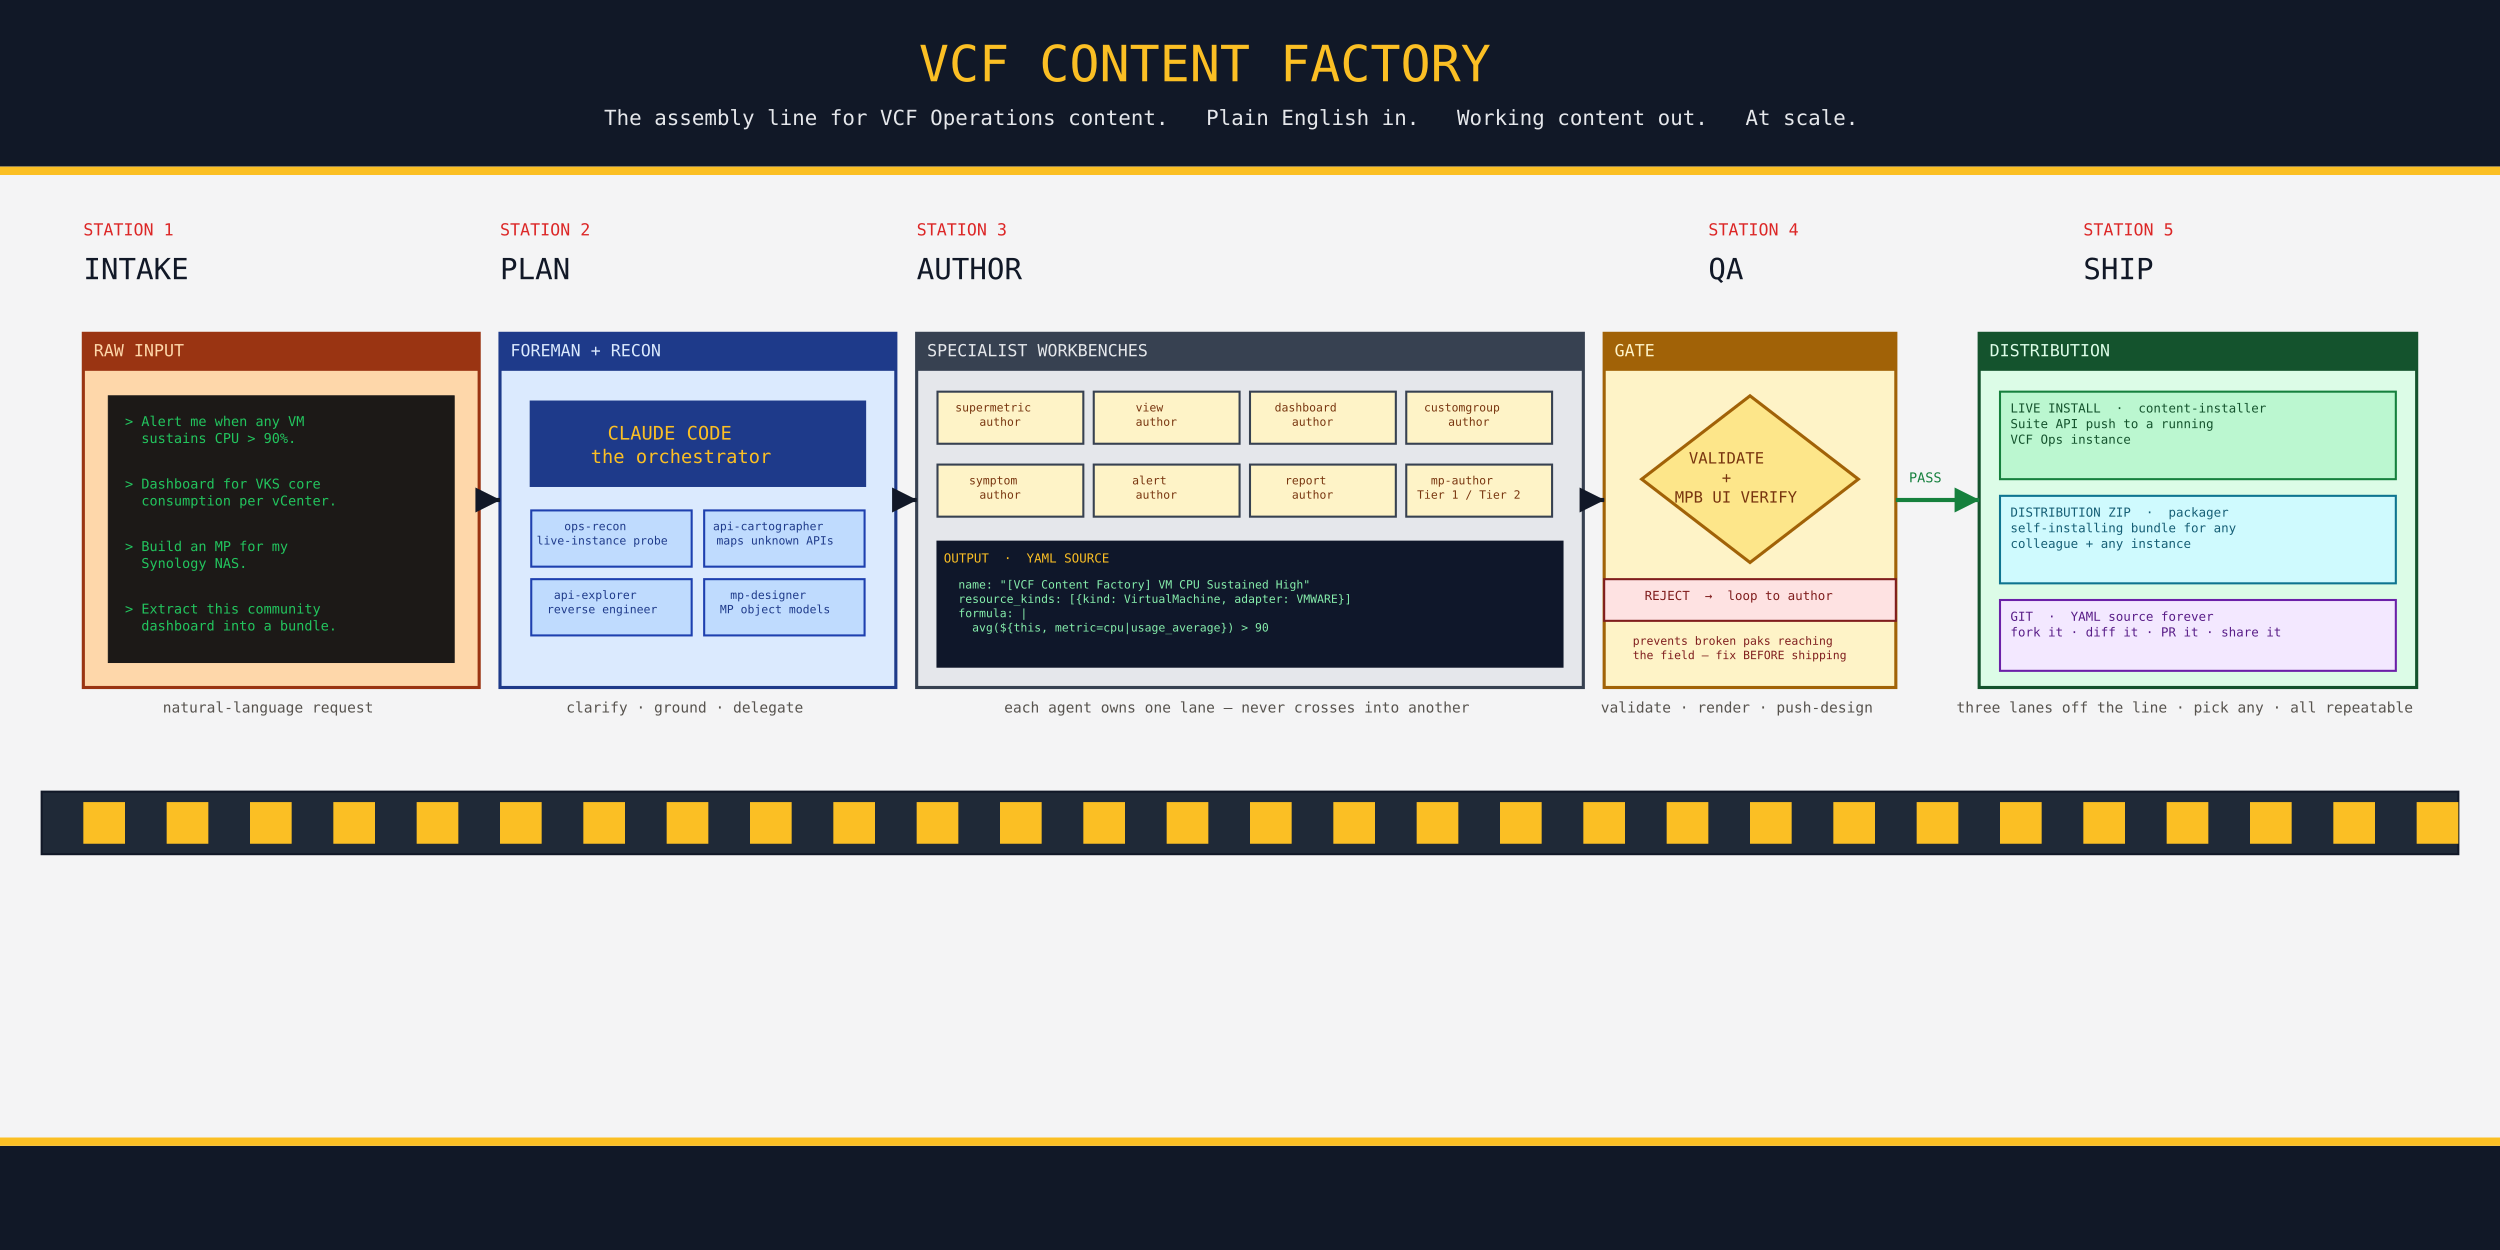
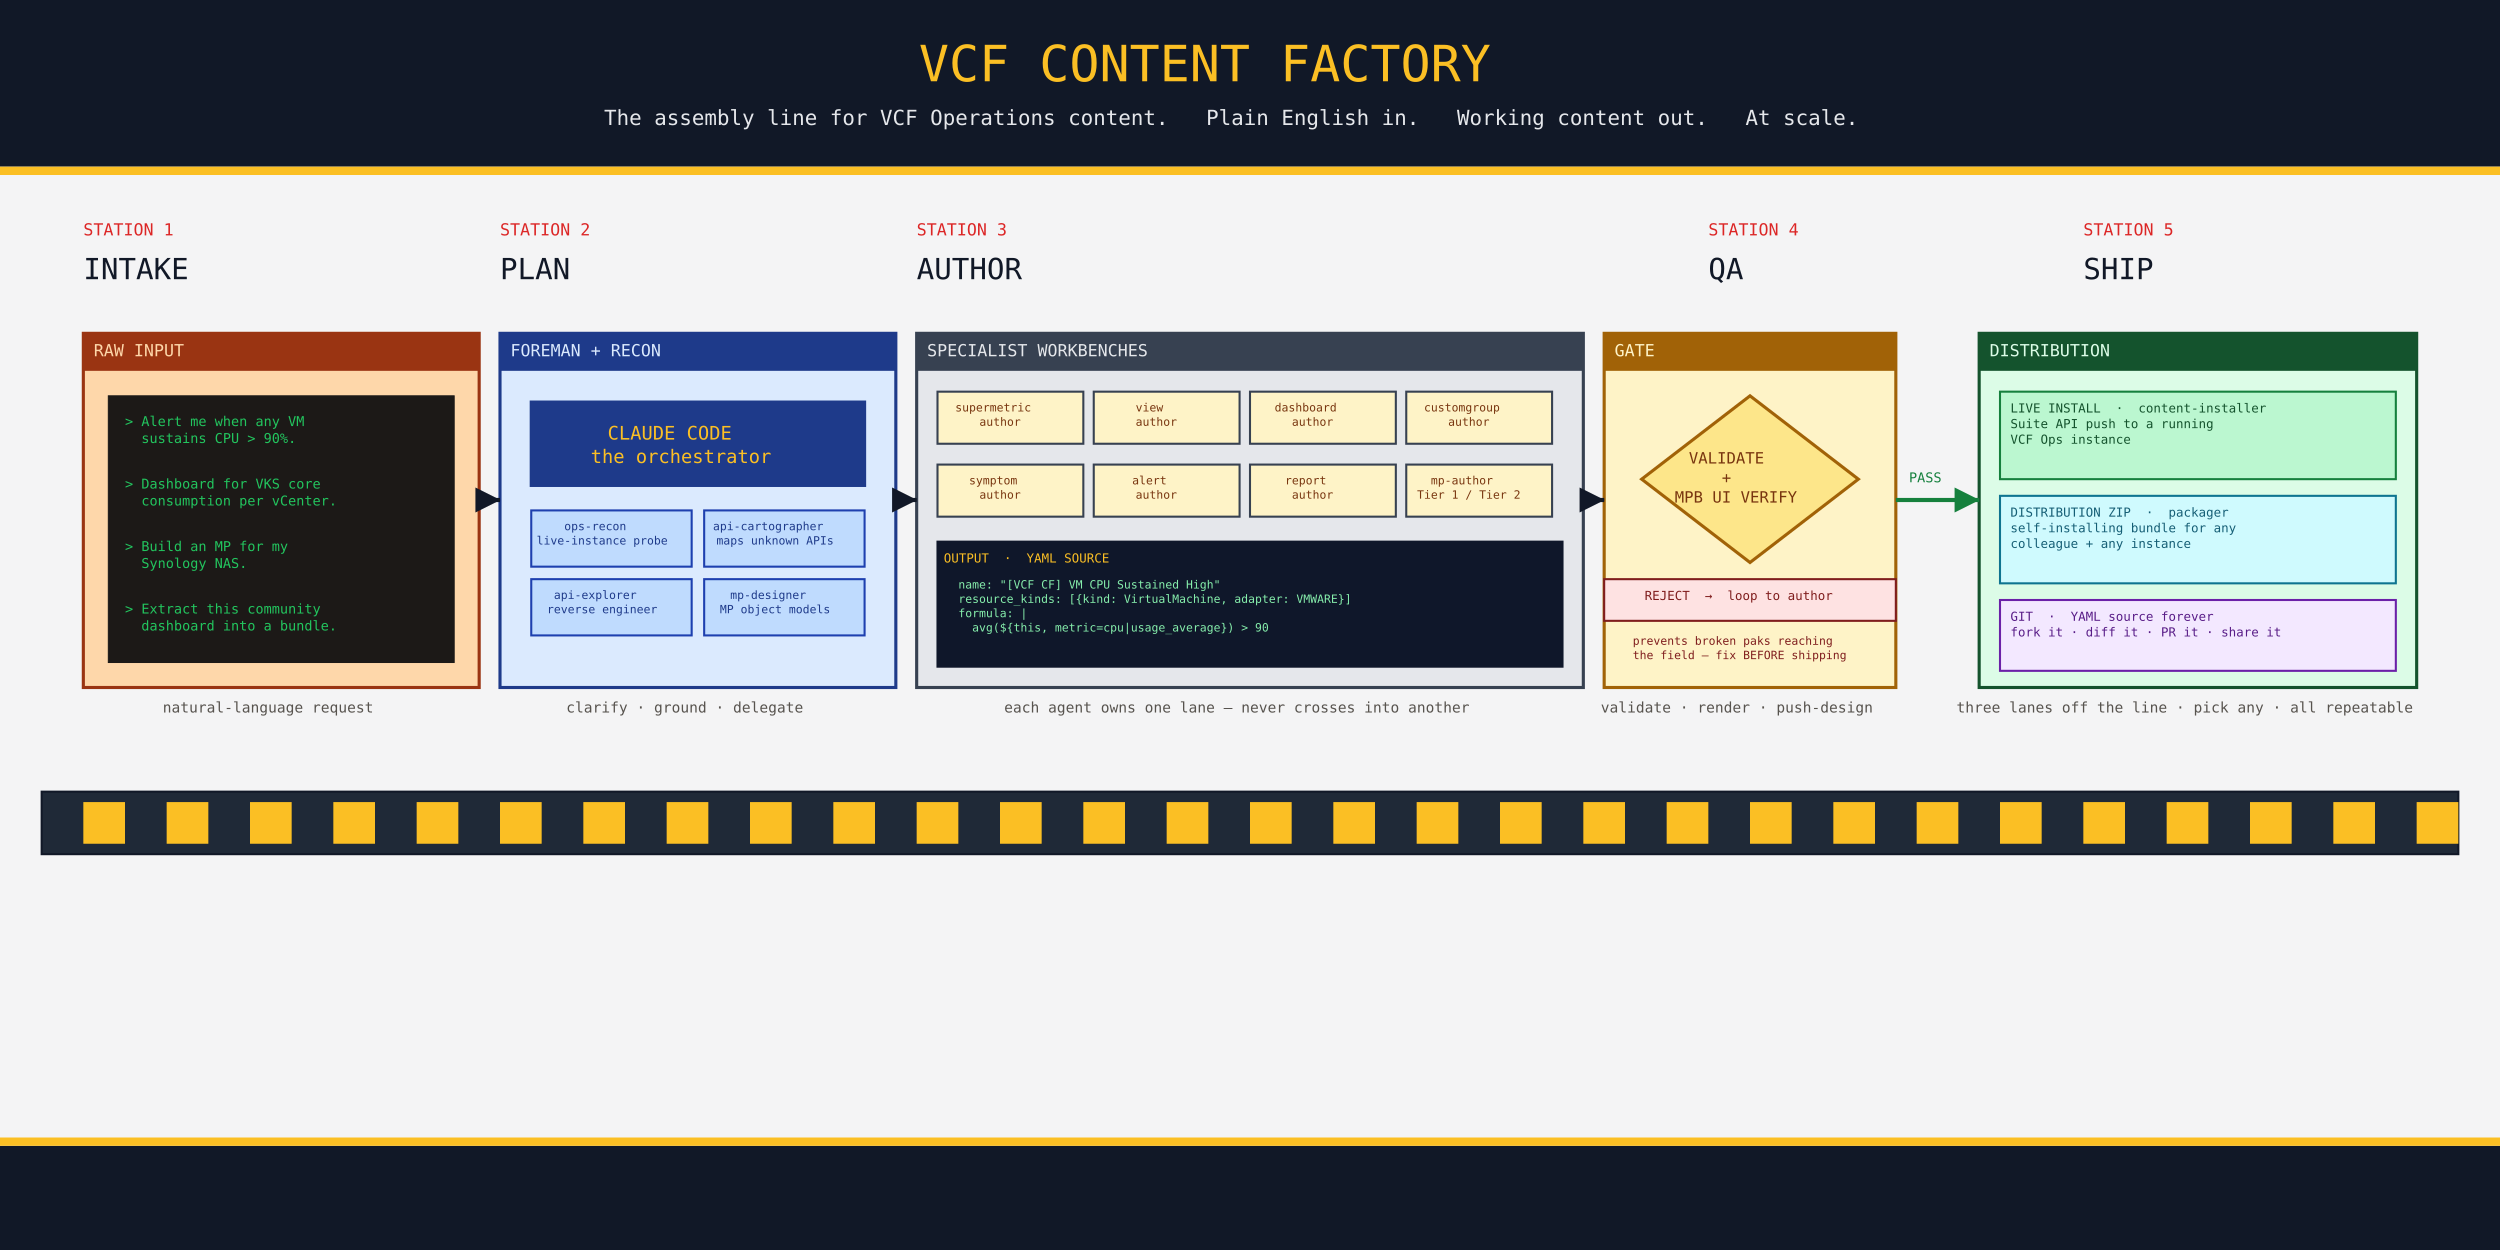
<svg xmlns="http://www.w3.org/2000/svg" viewBox="0 0 2400 1200" width="100%" preserveAspectRatio="xMidYMid meet">
  <defs>
    <marker id="arrow" viewBox="0 0 10 10" refX="9" refY="5" markerWidth="6" markerHeight="6" orient="auto-start-reverse">
      <path d="M 0 0 L 10 5 L 0 10 z" fill="context-stroke" />
    </marker>
  </defs>
  <rect x="0" y="0" width="2400" height="1200" fill="#f4f4f5" />
  <rect x="0" y="0" width="2400" height="1200" rx="0" ry="0" fill="#f4f4f5" stroke="none" stroke-width="0" />
  <rect x="0" y="0" width="2400" height="160" rx="0" ry="0" fill="#111827" stroke="none" stroke-width="0" />
  <rect x="0" y="160" width="2400" height="8" rx="0" ry="0" fill="#fbbf24" stroke="none" stroke-width="0" />
  <text x="1200.0" y="78" font-family="&quot;Cascadia Code&quot;, &quot;Consolas&quot;, ui-monospace, monospace" font-size="48" fill="#fbbf24" text-anchor="middle" xml:space="preserve">
    <tspan x="1200.0" dy="0">VCF CONTENT FACTORY</tspan>
  </text>
  <text x="1200.0" y="120" font-family="&quot;Cascadia Code&quot;, &quot;Consolas&quot;, ui-monospace, monospace" font-size="20" fill="#e5e7eb" text-anchor="middle" xml:space="preserve">
    <tspan x="1200.0" dy="0">The assembly line for VCF Operations content.   Plain English in.   Working content out.   At scale.</tspan>
  </text>
  <text x="80" y="226" font-family="&quot;Cascadia Code&quot;, &quot;Consolas&quot;, ui-monospace, monospace" font-size="16" fill="#dc2626" text-anchor="start" xml:space="preserve">
    <tspan x="80" dy="0">STATION 1</tspan>
  </text>
  <text x="480" y="226" font-family="&quot;Cascadia Code&quot;, &quot;Consolas&quot;, ui-monospace, monospace" font-size="16" fill="#dc2626" text-anchor="start" xml:space="preserve">
    <tspan x="480" dy="0">STATION 2</tspan>
  </text>
  <text x="880" y="226" font-family="&quot;Cascadia Code&quot;, &quot;Consolas&quot;, ui-monospace, monospace" font-size="16" fill="#dc2626" text-anchor="start" xml:space="preserve">
    <tspan x="880" dy="0">STATION 3</tspan>
  </text>
  <text x="1640" y="226" font-family="&quot;Cascadia Code&quot;, &quot;Consolas&quot;, ui-monospace, monospace" font-size="16" fill="#dc2626" text-anchor="start" xml:space="preserve">
    <tspan x="1640" dy="0">STATION 4</tspan>
  </text>
  <text x="2000" y="226" font-family="&quot;Cascadia Code&quot;, &quot;Consolas&quot;, ui-monospace, monospace" font-size="16" fill="#dc2626" text-anchor="start" xml:space="preserve">
    <tspan x="2000" dy="0">STATION 5</tspan>
  </text>
  <text x="80" y="268" font-family="&quot;Cascadia Code&quot;, &quot;Consolas&quot;, ui-monospace, monospace" font-size="28" fill="#111827" text-anchor="start" xml:space="preserve">
    <tspan x="80" dy="0">INTAKE</tspan>
  </text>
  <text x="480" y="268" font-family="&quot;Cascadia Code&quot;, &quot;Consolas&quot;, ui-monospace, monospace" font-size="28" fill="#111827" text-anchor="start" xml:space="preserve">
    <tspan x="480" dy="0">PLAN</tspan>
  </text>
  <text x="880" y="268" font-family="&quot;Cascadia Code&quot;, &quot;Consolas&quot;, ui-monospace, monospace" font-size="28" fill="#111827" text-anchor="start" xml:space="preserve">
    <tspan x="880" dy="0">AUTHOR</tspan>
  </text>
  <text x="1640" y="268" font-family="&quot;Cascadia Code&quot;, &quot;Consolas&quot;, ui-monospace, monospace" font-size="28" fill="#111827" text-anchor="start" xml:space="preserve">
    <tspan x="1640" dy="0">QA</tspan>
  </text>
  <text x="2000" y="268" font-family="&quot;Cascadia Code&quot;, &quot;Consolas&quot;, ui-monospace, monospace" font-size="28" fill="#111827" text-anchor="start" xml:space="preserve">
    <tspan x="2000" dy="0">SHIP</tspan>
  </text>
  <rect x="80" y="320" width="380" height="340" rx="0" ry="0" fill="#fed7aa" stroke="#9a3412" stroke-width="3" />
  <rect x="80" y="320" width="380" height="36" rx="0" ry="0" fill="#9a3412" stroke="none" stroke-width="0" />
  <text x="90" y="342" font-family="&quot;Cascadia Code&quot;, &quot;Consolas&quot;, ui-monospace, monospace" font-size="16" fill="#fed7aa" text-anchor="start" xml:space="preserve">
    <tspan x="90" dy="0">RAW INPUT</tspan>
  </text>
  <rect x="104" y="380" width="332" height="256" rx="0" ry="0" fill="#1c1917" stroke="#1c1917" stroke-width="1" />
  <text x="120" y="409" font-family="&quot;Cascadia Code&quot;, &quot;Consolas&quot;, ui-monospace, monospace" font-size="13" fill="#22c55e" text-anchor="start" xml:space="preserve">
    <tspan x="120" dy="0">&gt; Alert me when any VM</tspan>
    <tspan x="120" dy="16.25">  sustains CPU &gt; 90%.</tspan>
  </text>
  <text x="120" y="469" font-family="&quot;Cascadia Code&quot;, &quot;Consolas&quot;, ui-monospace, monospace" font-size="13" fill="#22c55e" text-anchor="start" xml:space="preserve">
    <tspan x="120" dy="0">&gt; Dashboard for VKS core</tspan>
    <tspan x="120" dy="16.25">  consumption per vCenter.</tspan>
  </text>
  <text x="120" y="529" font-family="&quot;Cascadia Code&quot;, &quot;Consolas&quot;, ui-monospace, monospace" font-size="13" fill="#22c55e" text-anchor="start" xml:space="preserve">
    <tspan x="120" dy="0">&gt; Build an MP for my</tspan>
    <tspan x="120" dy="16.25">  Synology NAS.</tspan>
  </text>
  <text x="120" y="589" font-family="&quot;Cascadia Code&quot;, &quot;Consolas&quot;, ui-monospace, monospace" font-size="13" fill="#22c55e" text-anchor="start" xml:space="preserve">
    <tspan x="120" dy="0">&gt; Extract this community</tspan>
    <tspan x="120" dy="16.25">  dashboard into a bundle.</tspan>
  </text>
  <text x="270.0" y="684" font-family="&quot;Cascadia Code&quot;, &quot;Consolas&quot;, ui-monospace, monospace" font-size="14" fill="#57534e" text-anchor="middle" xml:space="preserve">
    <tspan x="270.0" dy="0">natural-language request</tspan>
  </text>
  <rect x="480" y="320" width="380" height="340" rx="0" ry="0" fill="#dbeafe" stroke="#1e3a8a" stroke-width="3" />
  <rect x="480" y="320" width="380" height="36" rx="0" ry="0" fill="#1e3a8a" stroke="none" stroke-width="0" />
  <text x="490" y="342" font-family="&quot;Cascadia Code&quot;, &quot;Consolas&quot;, ui-monospace, monospace" font-size="16" fill="#dbeafe" text-anchor="start" xml:space="preserve">
    <tspan x="490" dy="0">FOREMAN + RECON</tspan>
  </text>
  <rect x="510" y="386" width="320" height="80" rx="0" ry="0" fill="#1e3a8a" stroke="#1e3a8a" stroke-width="3" />
  <text x="670.0" y="422" font-family="&quot;Cascadia Code&quot;, &quot;Consolas&quot;, ui-monospace, monospace" font-size="18" fill="#fbbf24" text-anchor="middle" xml:space="preserve">
    <tspan x="670.0" dy="0">CLAUDE CODE</tspan>
    <tspan x="670.0" dy="22.5">the orchestrator</tspan>
  </text>
  <rect x="510" y="490" width="154" height="54" rx="0" ry="0" fill="#bfdbfe" stroke="#1e40af" stroke-width="2" />
  <text x="588.0" y="509" font-family="&quot;Cascadia Code&quot;, &quot;Consolas&quot;, ui-monospace, monospace" font-size="11" fill="#1e3a8a" text-anchor="middle" xml:space="preserve">
    <tspan x="588.0" dy="0">ops-recon</tspan>
    <tspan x="588.0" dy="13.75">live-instance probe</tspan>
  </text>
  <rect x="676" y="490" width="154" height="54" rx="0" ry="0" fill="#bfdbfe" stroke="#1e40af" stroke-width="2" />
  <text x="754.0" y="509" font-family="&quot;Cascadia Code&quot;, &quot;Consolas&quot;, ui-monospace, monospace" font-size="11" fill="#1e3a8a" text-anchor="middle" xml:space="preserve">
    <tspan x="754.0" dy="0">api-cartographer</tspan>
    <tspan x="754.0" dy="13.75">maps unknown APIs</tspan>
  </text>
  <rect x="510" y="556" width="154" height="54" rx="0" ry="0" fill="#bfdbfe" stroke="#1e40af" stroke-width="2" />
  <text x="588.0" y="575" font-family="&quot;Cascadia Code&quot;, &quot;Consolas&quot;, ui-monospace, monospace" font-size="11" fill="#1e3a8a" text-anchor="middle" xml:space="preserve">
    <tspan x="588.0" dy="0">api-explorer</tspan>
    <tspan x="588.0" dy="13.75">reverse engineer</tspan>
  </text>
  <rect x="676" y="556" width="154" height="54" rx="0" ry="0" fill="#bfdbfe" stroke="#1e40af" stroke-width="2" />
  <text x="754.0" y="575" font-family="&quot;Cascadia Code&quot;, &quot;Consolas&quot;, ui-monospace, monospace" font-size="11" fill="#1e3a8a" text-anchor="middle" xml:space="preserve">
    <tspan x="754.0" dy="0">mp-designer</tspan>
    <tspan x="754.0" dy="13.75">MP object models</tspan>
  </text>
  <text x="670.0" y="684" font-family="&quot;Cascadia Code&quot;, &quot;Consolas&quot;, ui-monospace, monospace" font-size="14" fill="#57534e" text-anchor="middle" xml:space="preserve">
    <tspan x="670.0" dy="0">clarify · ground · delegate</tspan>
  </text>
  <rect x="880" y="320" width="640" height="340" rx="0" ry="0" fill="#e5e7eb" stroke="#374151" stroke-width="3" />
  <rect x="880" y="320" width="640" height="36" rx="0" ry="0" fill="#374151" stroke="none" stroke-width="0" />
  <text x="890" y="342" font-family="&quot;Cascadia Code&quot;, &quot;Consolas&quot;, ui-monospace, monospace" font-size="16" fill="#e5e7eb" text-anchor="start" xml:space="preserve">
    <tspan x="890" dy="0">SPECIALIST WORKBENCHES</tspan>
  </text>
  <rect x="900" y="376" width="140" height="50" rx="0" ry="0" fill="#fef3c7" stroke="#374151" stroke-width="2" />
  <text x="970.0" y="395" font-family="&quot;Cascadia Code&quot;, &quot;Consolas&quot;, ui-monospace, monospace" font-size="11" fill="#78350f" text-anchor="middle" xml:space="preserve">
    <tspan x="970.0" dy="0">supermetric</tspan>
    <tspan x="970.0" dy="13.75">author</tspan>
  </text>
  <rect x="1050" y="376" width="140" height="50" rx="0" ry="0" fill="#fef3c7" stroke="#374151" stroke-width="2" />
  <text x="1120.0" y="395" font-family="&quot;Cascadia Code&quot;, &quot;Consolas&quot;, ui-monospace, monospace" font-size="11" fill="#78350f" text-anchor="middle" xml:space="preserve">
    <tspan x="1120.0" dy="0">view</tspan>
    <tspan x="1120.0" dy="13.75">author</tspan>
  </text>
  <rect x="1200" y="376" width="140" height="50" rx="0" ry="0" fill="#fef3c7" stroke="#374151" stroke-width="2" />
  <text x="1270.0" y="395" font-family="&quot;Cascadia Code&quot;, &quot;Consolas&quot;, ui-monospace, monospace" font-size="11" fill="#78350f" text-anchor="middle" xml:space="preserve">
    <tspan x="1270.0" dy="0">dashboard</tspan>
    <tspan x="1270.0" dy="13.75">author</tspan>
  </text>
  <rect x="1350" y="376" width="140" height="50" rx="0" ry="0" fill="#fef3c7" stroke="#374151" stroke-width="2" />
  <text x="1420.0" y="395" font-family="&quot;Cascadia Code&quot;, &quot;Consolas&quot;, ui-monospace, monospace" font-size="11" fill="#78350f" text-anchor="middle" xml:space="preserve">
    <tspan x="1420.0" dy="0">customgroup</tspan>
    <tspan x="1420.0" dy="13.75">author</tspan>
  </text>
  <rect x="900" y="446" width="140" height="50" rx="0" ry="0" fill="#fef3c7" stroke="#374151" stroke-width="2" />
  <text x="970.0" y="465" font-family="&quot;Cascadia Code&quot;, &quot;Consolas&quot;, ui-monospace, monospace" font-size="11" fill="#78350f" text-anchor="middle" xml:space="preserve">
    <tspan x="970.0" dy="0">symptom</tspan>
    <tspan x="970.0" dy="13.75">author</tspan>
  </text>
  <rect x="1050" y="446" width="140" height="50" rx="0" ry="0" fill="#fef3c7" stroke="#374151" stroke-width="2" />
  <text x="1120.0" y="465" font-family="&quot;Cascadia Code&quot;, &quot;Consolas&quot;, ui-monospace, monospace" font-size="11" fill="#78350f" text-anchor="middle" xml:space="preserve">
    <tspan x="1120.0" dy="0">alert</tspan>
    <tspan x="1120.0" dy="13.75">author</tspan>
  </text>
  <rect x="1200" y="446" width="140" height="50" rx="0" ry="0" fill="#fef3c7" stroke="#374151" stroke-width="2" />
  <text x="1270.0" y="465" font-family="&quot;Cascadia Code&quot;, &quot;Consolas&quot;, ui-monospace, monospace" font-size="11" fill="#78350f" text-anchor="middle" xml:space="preserve">
    <tspan x="1270.0" dy="0">report</tspan>
    <tspan x="1270.0" dy="13.75">author</tspan>
  </text>
  <rect x="1350" y="446" width="140" height="50" rx="0" ry="0" fill="#fef3c7" stroke="#374151" stroke-width="2" />
  <text x="1420.0" y="465" font-family="&quot;Cascadia Code&quot;, &quot;Consolas&quot;, ui-monospace, monospace" font-size="11" fill="#78350f" text-anchor="middle" xml:space="preserve">
    <tspan x="1420.0" dy="0">mp-author</tspan>
    <tspan x="1420.0" dy="13.75">Tier 1 / Tier 2</tspan>
  </text>
  <rect x="900" y="520" width="600" height="120" rx="0" ry="0" fill="#0f172a" stroke="#0f172a" stroke-width="2" />
  <text x="906" y="540" font-family="&quot;Cascadia Code&quot;, &quot;Consolas&quot;, ui-monospace, monospace" font-size="12" fill="#fbbf24" text-anchor="start" xml:space="preserve">
    <tspan x="906" dy="0">OUTPUT  ·  YAML SOURCE</tspan>
  </text>
  <text x="920" y="565" font-family="&quot;Cascadia Code&quot;, &quot;Consolas&quot;, ui-monospace, monospace" font-size="11" fill="#86efac" text-anchor="start" xml:space="preserve">
-     <tspan x="920" dy="0">name: "[VCF Content Factory] VM CPU Sustained High"</tspan>
+     <tspan x="920" dy="0">name: "[VCF CF] VM CPU Sustained High"</tspan>
    <tspan x="920" dy="13.75">resource_kinds: [{kind: VirtualMachine, adapter: VMWARE}]</tspan>
    <tspan x="920" dy="13.75">formula: |</tspan>
    <tspan x="920" dy="13.75">  avg(${this, metric=cpu|usage_average}) &gt; 90</tspan>
  </text>
  <text x="1200.0" y="684" font-family="&quot;Cascadia Code&quot;, &quot;Consolas&quot;, ui-monospace, monospace" font-size="14" fill="#57534e" text-anchor="middle" xml:space="preserve">
    <tspan x="1200.0" dy="0">each agent owns one lane — never crosses into another</tspan>
  </text>
  <rect x="1540" y="320" width="280" height="340" rx="0" ry="0" fill="#fef3c7" stroke="#a16207" stroke-width="3" />
  <rect x="1540" y="320" width="280" height="36" rx="0" ry="0" fill="#a16207" stroke="none" stroke-width="0" />
  <text x="1550" y="342" font-family="&quot;Cascadia Code&quot;, &quot;Consolas&quot;, ui-monospace, monospace" font-size="16" fill="#fef3c7" text-anchor="start" xml:space="preserve">
    <tspan x="1550" dy="0">GATE</tspan>
  </text>
  <polygon points="1680.0,380 1784,460.0 1680.0,540 1576,460.0" fill="#fde68a" stroke="#a16207" stroke-width="3" />
  <text x="1680.0" y="445" font-family="&quot;Cascadia Code&quot;, &quot;Consolas&quot;, ui-monospace, monospace" font-size="15" fill="#78350f" text-anchor="middle" xml:space="preserve">
    <tspan x="1680.0" dy="0">VALIDATE</tspan>
    <tspan x="1680.0" dy="18.75">+</tspan>
    <tspan x="1680.0" dy="18.75">MPB UI VERIFY</tspan>
  </text>
  <rect x="1540" y="556" width="280" height="40" rx="0" ry="0" fill="#fee2e2" stroke="#7f1d1d" stroke-width="2" />
  <text x="1680.0" y="576" font-family="&quot;Cascadia Code&quot;, &quot;Consolas&quot;, ui-monospace, monospace" font-size="12" fill="#7f1d1d" text-anchor="middle" xml:space="preserve">
    <tspan x="1680.0" dy="0">REJECT  →  loop to author</tspan>
  </text>
  <text x="1680.0" y="619" font-family="&quot;Cascadia Code&quot;, &quot;Consolas&quot;, ui-monospace, monospace" font-size="11" fill="#7f1d1d" text-anchor="middle" xml:space="preserve">
    <tspan x="1680.0" dy="0">prevents broken paks reaching</tspan>
    <tspan x="1680.0" dy="13.75">the field — fix BEFORE shipping</tspan>
  </text>
  <text x="1680.0" y="684" font-family="&quot;Cascadia Code&quot;, &quot;Consolas&quot;, ui-monospace, monospace" font-size="14" fill="#57534e" text-anchor="middle" xml:space="preserve">
    <tspan x="1680.0" dy="0">validate · render · push-design</tspan>
  </text>
  <rect x="1900" y="320" width="420" height="340" rx="0" ry="0" fill="#dcfce7" stroke="#14532d" stroke-width="3" />
  <rect x="1900" y="320" width="420" height="36" rx="0" ry="0" fill="#14532d" stroke="none" stroke-width="0" />
  <text x="1910" y="342" font-family="&quot;Cascadia Code&quot;, &quot;Consolas&quot;, ui-monospace, monospace" font-size="16" fill="#dcfce7" text-anchor="start" xml:space="preserve">
    <tspan x="1910" dy="0">DISTRIBUTION</tspan>
  </text>
  <rect x="1920" y="376" width="380" height="84" rx="0" ry="0" fill="#bbf7d0" stroke="#15803d" stroke-width="2" />
  <text x="1930" y="396" font-family="&quot;Cascadia Code&quot;, &quot;Consolas&quot;, ui-monospace, monospace" font-size="12" fill="#14532d" text-anchor="start" xml:space="preserve">
    <tspan x="1930" dy="0">LIVE INSTALL  ·  content-installer</tspan>
    <tspan x="1930" dy="15.0">Suite API push to a running</tspan>
    <tspan x="1930" dy="15.0">VCF Ops instance</tspan>
  </text>
  <rect x="1920" y="476" width="380" height="84" rx="0" ry="0" fill="#cffafe" stroke="#0e7490" stroke-width="2" />
  <text x="1930" y="496" font-family="&quot;Cascadia Code&quot;, &quot;Consolas&quot;, ui-monospace, monospace" font-size="12" fill="#155e75" text-anchor="start" xml:space="preserve">
    <tspan x="1930" dy="0">DISTRIBUTION ZIP  ·  packager</tspan>
    <tspan x="1930" dy="15.0">self-installing bundle for any</tspan>
    <tspan x="1930" dy="15.0">colleague + any instance</tspan>
  </text>
  <rect x="1920" y="576" width="380" height="68" rx="0" ry="0" fill="#f3e8ff" stroke="#6b21a8" stroke-width="2" />
  <text x="1930" y="596" font-family="&quot;Cascadia Code&quot;, &quot;Consolas&quot;, ui-monospace, monospace" font-size="12" fill="#581c87" text-anchor="start" xml:space="preserve">
    <tspan x="1930" dy="0">GIT  ·  YAML source forever</tspan>
    <tspan x="1930" dy="15.0">fork it · diff it · PR it · share it</tspan>
  </text>
  <text x="2110.0" y="684" font-family="&quot;Cascadia Code&quot;, &quot;Consolas&quot;, ui-monospace, monospace" font-size="14" fill="#57534e" text-anchor="middle" xml:space="preserve">
    <tspan x="2110.0" dy="0">three lanes off the line · pick any · all repeatable</tspan>
  </text>
  <rect x="40" y="760" width="2320" height="60" rx="0" ry="0" fill="#1f2937" stroke="#111827" stroke-width="2" />
  <rect x="80" y="770" width="40" height="40" rx="0" ry="0" fill="#fbbf24" stroke="none" stroke-width="0" />
  <rect x="160" y="770" width="40" height="40" rx="0" ry="0" fill="#fbbf24" stroke="none" stroke-width="0" />
  <rect x="240" y="770" width="40" height="40" rx="0" ry="0" fill="#fbbf24" stroke="none" stroke-width="0" />
  <rect x="320" y="770" width="40" height="40" rx="0" ry="0" fill="#fbbf24" stroke="none" stroke-width="0" />
  <rect x="400" y="770" width="40" height="40" rx="0" ry="0" fill="#fbbf24" stroke="none" stroke-width="0" />
  <rect x="480" y="770" width="40" height="40" rx="0" ry="0" fill="#fbbf24" stroke="none" stroke-width="0" />
  <rect x="560" y="770" width="40" height="40" rx="0" ry="0" fill="#fbbf24" stroke="none" stroke-width="0" />
  <rect x="640" y="770" width="40" height="40" rx="0" ry="0" fill="#fbbf24" stroke="none" stroke-width="0" />
  <rect x="720" y="770" width="40" height="40" rx="0" ry="0" fill="#fbbf24" stroke="none" stroke-width="0" />
  <rect x="800" y="770" width="40" height="40" rx="0" ry="0" fill="#fbbf24" stroke="none" stroke-width="0" />
  <rect x="880" y="770" width="40" height="40" rx="0" ry="0" fill="#fbbf24" stroke="none" stroke-width="0" />
  <rect x="960" y="770" width="40" height="40" rx="0" ry="0" fill="#fbbf24" stroke="none" stroke-width="0" />
  <rect x="1040" y="770" width="40" height="40" rx="0" ry="0" fill="#fbbf24" stroke="none" stroke-width="0" />
  <rect x="1120" y="770" width="40" height="40" rx="0" ry="0" fill="#fbbf24" stroke="none" stroke-width="0" />
  <rect x="1200" y="770" width="40" height="40" rx="0" ry="0" fill="#fbbf24" stroke="none" stroke-width="0" />
  <rect x="1280" y="770" width="40" height="40" rx="0" ry="0" fill="#fbbf24" stroke="none" stroke-width="0" />
  <rect x="1360" y="770" width="40" height="40" rx="0" ry="0" fill="#fbbf24" stroke="none" stroke-width="0" />
  <rect x="1440" y="770" width="40" height="40" rx="0" ry="0" fill="#fbbf24" stroke="none" stroke-width="0" />
  <rect x="1520" y="770" width="40" height="40" rx="0" ry="0" fill="#fbbf24" stroke="none" stroke-width="0" />
  <rect x="1600" y="770" width="40" height="40" rx="0" ry="0" fill="#fbbf24" stroke="none" stroke-width="0" />
  <rect x="1680" y="770" width="40" height="40" rx="0" ry="0" fill="#fbbf24" stroke="none" stroke-width="0" />
  <rect x="1760" y="770" width="40" height="40" rx="0" ry="0" fill="#fbbf24" stroke="none" stroke-width="0" />
  <rect x="1840" y="770" width="40" height="40" rx="0" ry="0" fill="#fbbf24" stroke="none" stroke-width="0" />
  <rect x="1920" y="770" width="40" height="40" rx="0" ry="0" fill="#fbbf24" stroke="none" stroke-width="0" />
  <rect x="2000" y="770" width="40" height="40" rx="0" ry="0" fill="#fbbf24" stroke="none" stroke-width="0" />
  <rect x="2080" y="770" width="40" height="40" rx="0" ry="0" fill="#fbbf24" stroke="none" stroke-width="0" />
  <rect x="2160" y="770" width="40" height="40" rx="0" ry="0" fill="#fbbf24" stroke="none" stroke-width="0" />
  <rect x="2240" y="770" width="40" height="40" rx="0" ry="0" fill="#fbbf24" stroke="none" stroke-width="0" />
  <rect x="2320" y="770" width="40" height="40" rx="0" ry="0" fill="#fbbf24" stroke="none" stroke-width="0" />
  <path d="M 462,480 L 478,480" fill="none" stroke="#111827" stroke-width="4" stroke-linecap="square" stroke-linejoin="miter" marker-end="url(#arrow)" />
  <path d="M 862,480 L 878,480" fill="none" stroke="#111827" stroke-width="4" stroke-linecap="square" stroke-linejoin="miter" marker-end="url(#arrow)" />
  <path d="M 1522,480 L 1538,480" fill="none" stroke="#111827" stroke-width="4" stroke-linecap="square" stroke-linejoin="miter" marker-end="url(#arrow)" />
  <path d="M 1822,480 L 1898,480" fill="none" stroke="#15803d" stroke-width="4" stroke-linecap="square" stroke-linejoin="miter" marker-end="url(#arrow)" />
  <text x="1860.0" y="463" font-family="&quot;Cascadia Code&quot;, &quot;Consolas&quot;, ui-monospace, monospace" font-size="13" fill="#15803d" text-anchor="middle" xml:space="preserve">
    <tspan x="1860.0" dy="0">PASS</tspan>
  </text>
  <rect x="0" y="1100" width="2400" height="100" rx="0" ry="0" fill="#111827" stroke="none" stroke-width="0" />
  <rect x="0" y="1092" width="2400" height="8" rx="0" ry="0" fill="#fbbf24" stroke="none" stroke-width="0" />
</svg>
